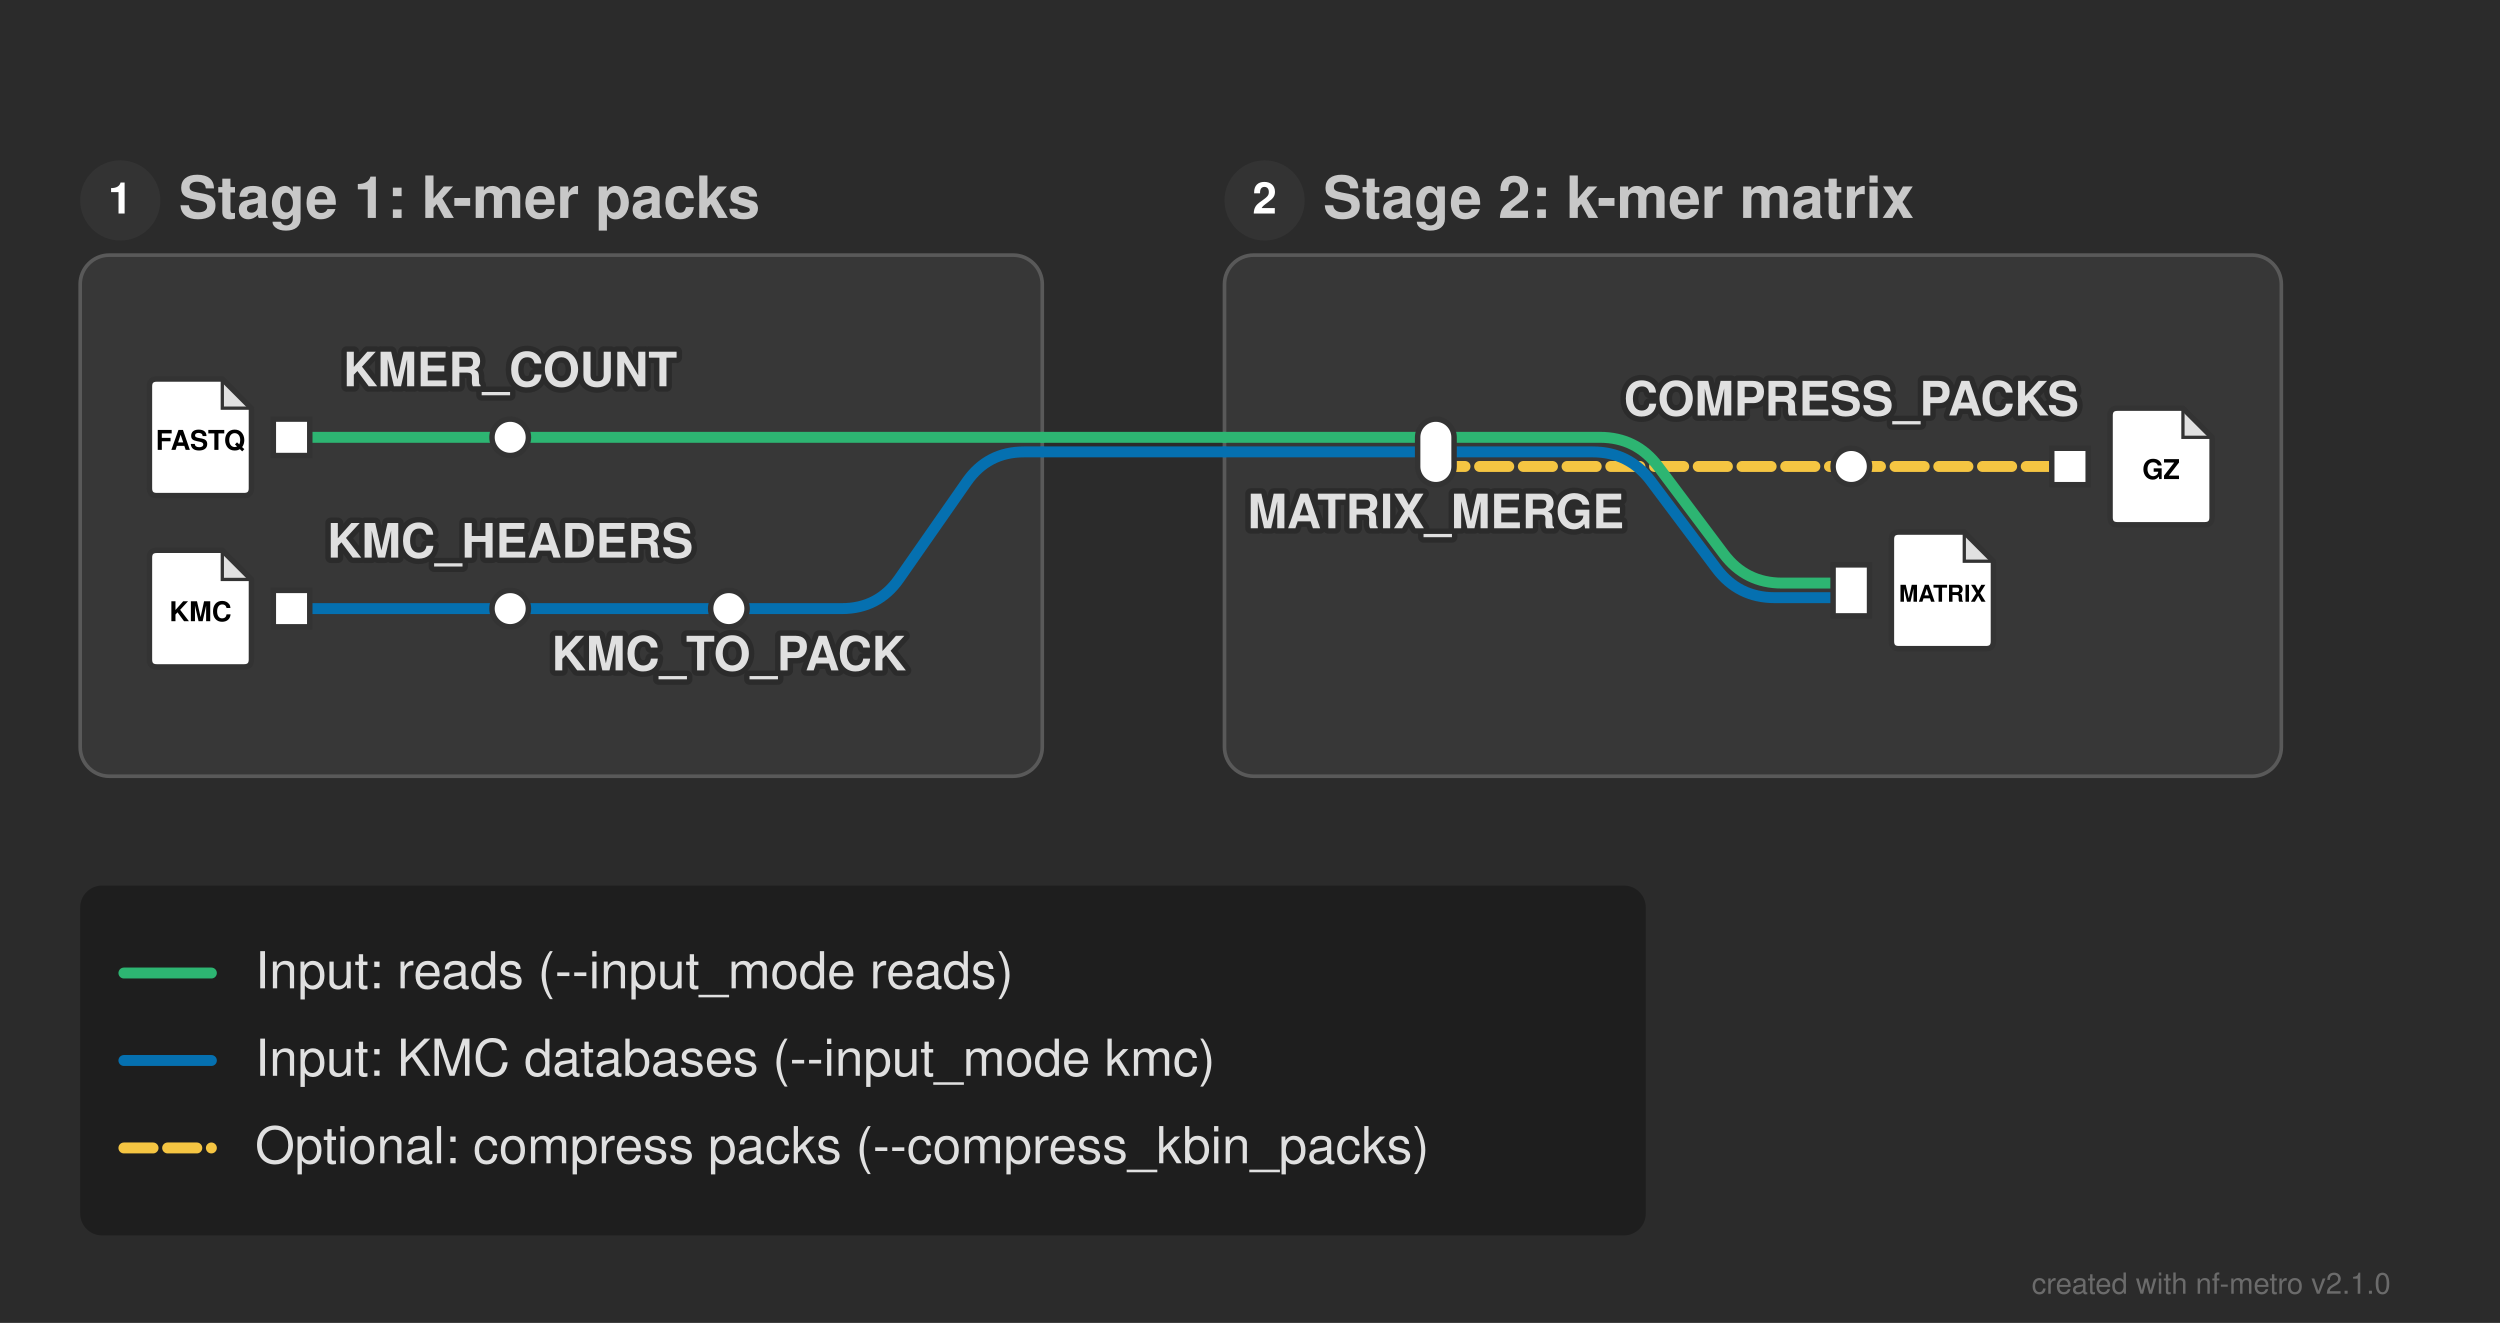
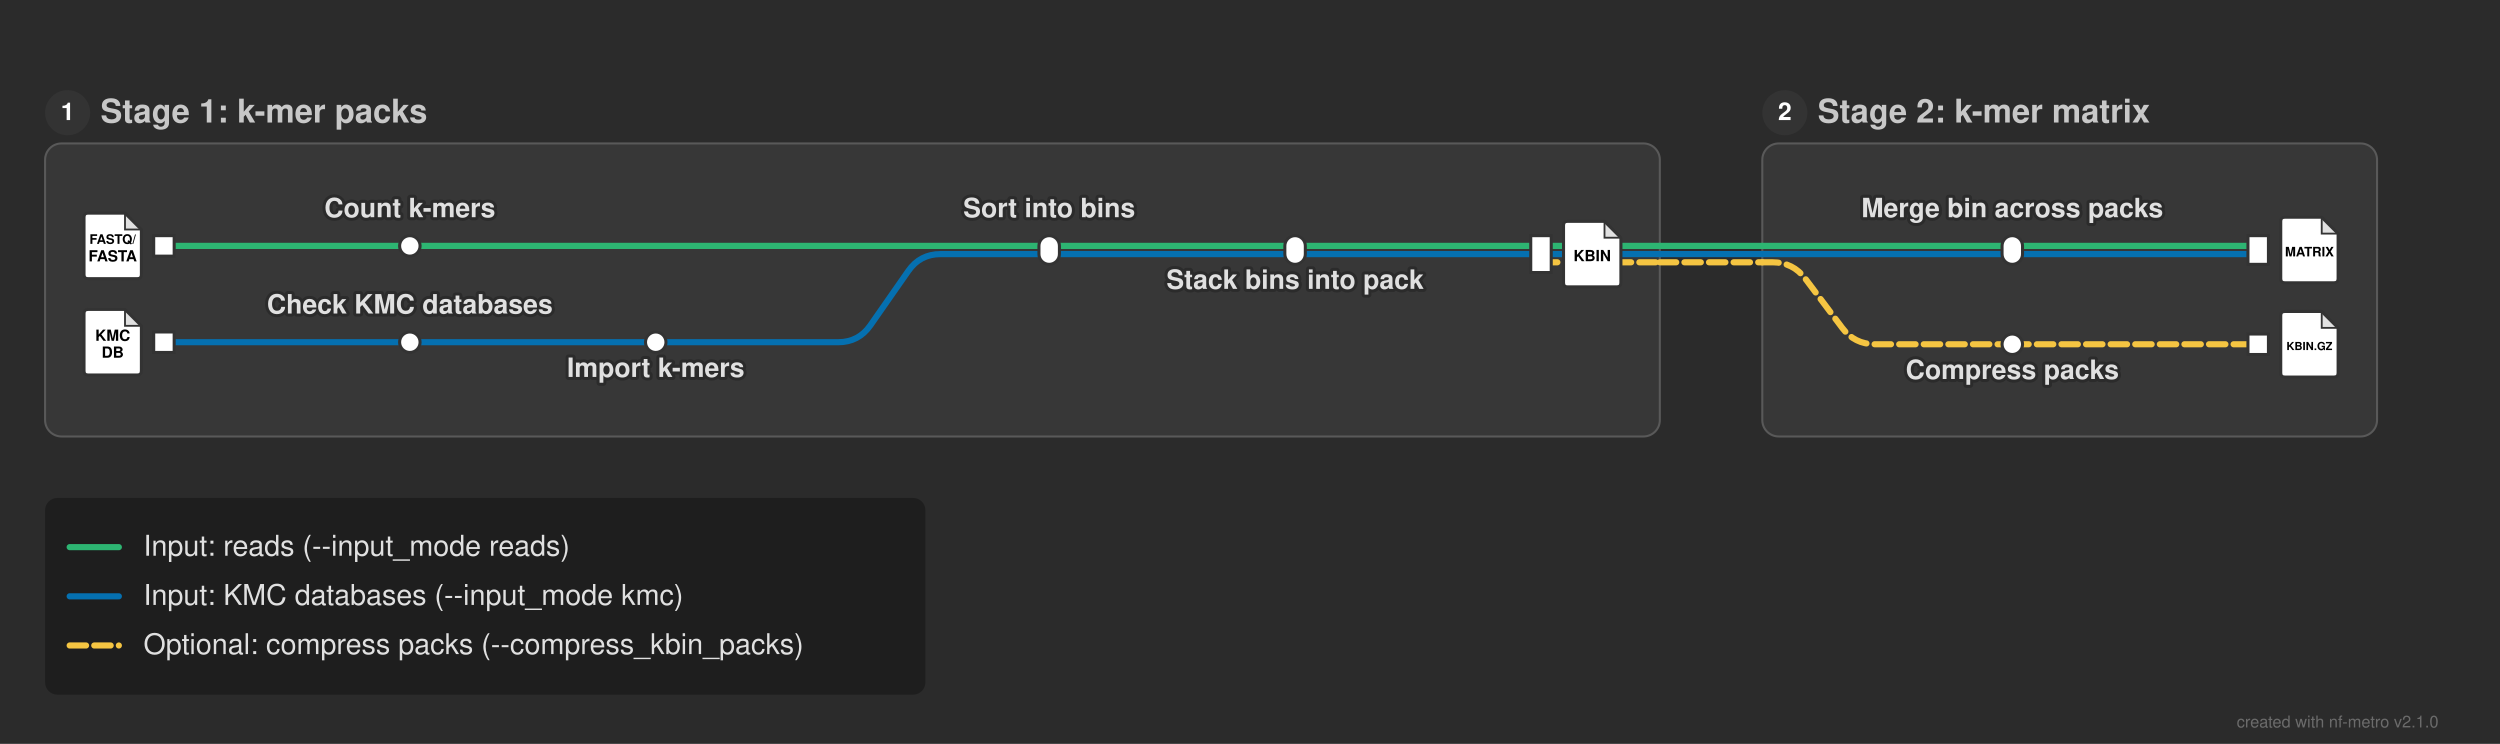
- <svg xmlns="http://www.w3.org/2000/svg" width="686" height="363" viewBox="0 0 686 363" style="color-scheme: dark">
+ <svg xmlns="http://www.w3.org/2000/svg" width="1220" height="363" viewBox="0 0 1220 363" style="color-scheme: dark">
  <defs>
</defs>
  <style>.nf-metro-bg { fill: var(--nfm-map-bg, light-dark(#f5f5f5, #2b2b2b)); }
.nf-metro-title { fill: var(--nfm-map-title-color, light-dark(#111111, #ffffff)); }
.nf-metro-station-label { fill: var(--nfm-map-label-color, light-dark(#333333, #e0e0e0)); }
.nf-metro-section-box { fill: var(--nfm-map-section-fill, light-dark(#ededed, #373737)); stroke: var(--nfm-map-section-stroke, light-dark(#e6e6e6, #595959)); }
.nf-metro-section-label { fill: var(--nfm-map-section-label-color, light-dark(#666666, #c8c8c8)); }
.nf-metro-group-label { fill: var(--nfm-map-section-label-color, light-dark(#666666, #c8c8c8)); }
.nf-metro-group-underline { stroke: var(--nfm-map-section-label-color, light-dark(#666666, #c8c8c8)); }
.nf-metro-legend-bg { fill: var(--nfm-map-legend-bg, light-dark(rgba(255, 255, 255, 0.8), rgba(0, 0, 0, 0.3))); }
.nf-metro-legend-text { fill: var(--nfm-map-legend-text-color, light-dark(#333333, #e0e0e0)); }
.nf-metro-marker-stroke { stroke: var(--nfm-map-marker-stroke, light-dark(#333333, #f0f0f0)); }
.nf-metro-label-halo { fill: var(--nfm-map-bg, light-dark(#f5f5f5, #2b2b2b)); stroke: var(--nfm-map-bg, light-dark(#f5f5f5, #2b2b2b)); }</style>
-   <rect x="0" y="0" width="686" height="363" fill="#2b2b2b" class="nf-metro-bg" />
-   <rect x="22.0" y="70.0" width="264.0" height="143.0" rx="8" ry="8" fill="#373737" stroke="#595959" stroke-width="1.0" class="nf-metro-section-box" data-section-id="stage1" data-section-lines="kmc,reads" />
+   <rect x="0" y="0" width="1220" height="363" fill="#2b2b2b" class="nf-metro-bg" />
+   <rect x="22.0" y="70.0" width="788.0" height="143.0" rx="8" ry="8" fill="#373737" stroke="#595959" stroke-width="1.0" class="nf-metro-section-box" data-section-id="stage1" data-section-lines="compress,kmc,reads" />
  <circle cx="33.0" cy="55.0" r="11" fill="#333333" class="nf-metro-section-num-circle" data-section-id="stage1" />
  <text x="33.0" y="55.0" font-size="12" fill="#ffffff" font-family="'Helvetica Neue', Helvetica, Arial, sans-serif" font-weight="bold" text-anchor="middle" dy="0.3em" data-section-id="stage1">1</text>
  <text x="49.0" y="55.0" font-size="16.0" fill="#c8c8c8" font-family="'Helvetica Neue', Helvetica, Arial, sans-serif" font-weight="bold" dy="0.3em" class="nf-metro-section-label" data-section-id="stage1">Stage 1: k-mer packs</text>
-   <rect x="336.0" y="70.0" width="290.0" height="143.0" rx="8" ry="8" fill="#373737" stroke="#595959" stroke-width="1.0" class="nf-metro-section-box" data-section-id="stage2" data-section-lines="compress,kmc,reads" />
-   <circle cx="347.0" cy="55.0" r="11" fill="#333333" class="nf-metro-section-num-circle" data-section-id="stage2" />
-   <text x="347.0" y="55.0" font-size="12" fill="#ffffff" font-family="'Helvetica Neue', Helvetica, Arial, sans-serif" font-weight="bold" text-anchor="middle" dy="0.3em" data-section-id="stage2">2</text>
-   <text x="363.0" y="55.0" font-size="16.0" fill="#c8c8c8" font-family="'Helvetica Neue', Helvetica, Arial, sans-serif" font-weight="bold" dy="0.3em" class="nf-metro-section-label" data-section-id="stage2">Stage 2: k-mer matrix</text>
-   <path d="M394.0,128.0 L508.0,128.0" stroke="#f5c542" stroke-width="3.0" stroke-linecap="round" class="metro-line-compress" data-line-id="compress" stroke-dasharray="8,4" />
-   <path d="M508.0,128.0 L568.0,128.0" stroke="#f5c542" stroke-width="3.0" stroke-linecap="round" class="metro-line-compress" data-line-id="compress" stroke-dasharray="8,4" />
-   <path d="M80.0,167.0 L140.0,167.0" stroke="#0570b0" stroke-width="3.0" stroke-linecap="round" class="metro-line-kmc" data-line-id="kmc" />
-   <path d="M140.0,167.0 L200.0,167.0" stroke="#0570b0" stroke-width="3.0" stroke-linecap="round" class="metro-line-kmc" data-line-id="kmc" />
-   <path d="M394.0,124.0 L437.0,124.0 Q447.0,124.0,453.0,132.0 L471.0,156.0 Q477.0,164.0,487.0,164.0 L508.0,164.0" stroke="#0570b0" stroke-width="3.0" fill="none" stroke-linecap="round" stroke-linejoin="round" class="metro-line-kmc" data-line-id="kmc" />
-   <path d="M200.0,167.0 L231.0,167.0 Q241.0,167.0,246.722,158.799 L265.278,132.201 Q271.0,124.0,281.0,124.0 L286.0,124.0" stroke="#0570b0" stroke-width="3.0" fill="none" stroke-linecap="round" stroke-linejoin="round" class="metro-line-kmc" data-line-id="kmc" />
-   <path d="M336.0,124.0 L394.0,124.0" stroke="#0570b0" stroke-width="3.0" stroke-linecap="round" class="metro-line-kmc" data-line-id="kmc" />
-   <path d="M286.0,124.0 L336.0,124.0" stroke="#0570b0" stroke-width="3.0" stroke-linecap="round" class="metro-line-kmc" data-line-id="kmc" />
-   <path d="M80.0,120.0 L140.0,120.0" stroke="#2db572" stroke-width="3.0" stroke-linecap="round" class="metro-line-reads" data-line-id="reads" />
-   <path d="M394.0,120.0 L439.0,120.0 Q449.0,120.0,455.0,128.0 L473.0,152.0 Q479.0,160.0,489.0,160.0 L508.0,160.0" stroke="#2db572" stroke-width="3.0" fill="none" stroke-linecap="round" stroke-linejoin="round" class="metro-line-reads" data-line-id="reads" />
-   <path d="M140.0,120.0 L286.0,120.0" stroke="#2db572" stroke-width="3.0" stroke-linecap="round" class="metro-line-reads" data-line-id="reads" />
-   <path d="M336.0,120.0 L394.0,120.0" stroke="#2db572" stroke-width="3.0" stroke-linecap="round" class="metro-line-reads" data-line-id="reads" />
-   <path d="M286.0,120.0 L336.0,120.0" stroke="#2db572" stroke-width="3.0" stroke-linecap="round" class="metro-line-reads" data-line-id="reads" />
-   <g class="nf-metro-station-group" data-node-id="fastq_in" data-node-cx="80.0" data-node-cy="120.0" data-node-r="5.0" data-node-groups="reads" data-node-region="stage1" data-node-w="10.0" data-node-h="10.0" data-node-rx="5.0">
-     <rect x="75.0" y="115.0" width="10.0" height="10.0" fill="#ffffff" stroke="#333333" stroke-width="1.5" class="nf-metro-station" data-station-id="fastq_in" data-station-lines="reads" data-station-label="fastq_in" data-section-id="stage1" data-section-name="Stage 1: k-mer packs" />
-     <g data-station-id="fastq_in">
+   <rect x="860.0" y="70.0" width="300.0" height="143.0" rx="8" ry="8" fill="#373737" stroke="#595959" stroke-width="1.0" class="nf-metro-section-box" data-section-id="stage2" data-section-lines="compress,kmc,reads" />
+   <circle cx="871.0" cy="55.0" r="11" fill="#333333" class="nf-metro-section-num-circle" data-section-id="stage2" />
+   <text x="871.0" y="55.0" font-size="12" fill="#ffffff" font-family="'Helvetica Neue', Helvetica, Arial, sans-serif" font-weight="bold" text-anchor="middle" dy="0.3em" data-section-id="stage2">2</text>
+   <text x="887.0" y="55.0" font-size="16.0" fill="#c8c8c8" font-family="'Helvetica Neue', Helvetica, Arial, sans-serif" font-weight="bold" dy="0.3em" class="nf-metro-section-label" data-section-id="stage2">Stage 2: k-mer matrix</text>
+   <path d="M982.0,168.0 L1102.0,168.0" stroke="#f5c542" stroke-width="3.0" stroke-linecap="round" class="metro-line-compress" data-line-id="compress" stroke-dasharray="8,4" />
+   <path d="M752.0,128.0 L810.0,128.0" stroke="#f5c542" stroke-width="3.0" stroke-linecap="round" class="metro-line-compress" data-line-id="compress" stroke-dasharray="8,4" />
+   <path d="M860.0,128.0 L865.0,128.0 Q875.0,128.0,881.0,136.0 L899.0,160.0 Q905.0,168.0,915.0,168.0 L982.0,168.0" stroke="#f5c542" stroke-width="3.0" fill="none" stroke-linecap="round" stroke-linejoin="round" class="metro-line-compress" data-line-id="compress" stroke-dasharray="8,4" />
+   <path d="M810.0,128.0 L860.0,128.0" stroke="#f5c542" stroke-width="3.0" stroke-linecap="round" class="metro-line-compress" data-line-id="compress" stroke-dasharray="8,4" />
+   <path d="M80.0,167.0 L200.0,167.0" stroke="#0570b0" stroke-width="3.0" stroke-linecap="round" class="metro-line-kmc" data-line-id="kmc" />
+   <path d="M200.0,167.0 L320.0,167.0" stroke="#0570b0" stroke-width="3.0" stroke-linecap="round" class="metro-line-kmc" data-line-id="kmc" />
+   <path d="M320.0,167.0 L409.0,167.0 Q419.0,167.0,424.722,158.799 L443.278,132.201 Q449.0,124.0,459.0,124.0 L512.0,124.0" stroke="#0570b0" stroke-width="3.0" fill="none" stroke-linecap="round" stroke-linejoin="round" class="metro-line-kmc" data-line-id="kmc" />
+   <path d="M512.0,124.0 L632.0,124.0" stroke="#0570b0" stroke-width="3.0" stroke-linecap="round" class="metro-line-kmc" data-line-id="kmc" />
+   <path d="M632.0,124.0 L752.0,124.0" stroke="#0570b0" stroke-width="3.0" stroke-linecap="round" class="metro-line-kmc" data-line-id="kmc" />
+   <path d="M982.0,124.0 L1102.0,124.0" stroke="#0570b0" stroke-width="3.0" stroke-linecap="round" class="metro-line-kmc" data-line-id="kmc" />
+   <path d="M752.0,124.0 L810.0,124.0" stroke="#0570b0" stroke-width="3.0" stroke-linecap="round" class="metro-line-kmc" data-line-id="kmc" />
+   <path d="M860.0,124.0 L982.0,124.0" stroke="#0570b0" stroke-width="3.0" stroke-linecap="round" class="metro-line-kmc" data-line-id="kmc" />
+   <path d="M810.0,124.0 L860.0,124.0" stroke="#0570b0" stroke-width="3.0" stroke-linecap="round" class="metro-line-kmc" data-line-id="kmc" />
+   <path d="M80.0,120.0 L200.0,120.0" stroke="#2db572" stroke-width="3.0" stroke-linecap="round" class="metro-line-reads" data-line-id="reads" />
+   <path d="M200.0,120.0 L512.0,120.0" stroke="#2db572" stroke-width="3.0" stroke-linecap="round" class="metro-line-reads" data-line-id="reads" />
+   <path d="M512.0,120.0 L632.0,120.0" stroke="#2db572" stroke-width="3.0" stroke-linecap="round" class="metro-line-reads" data-line-id="reads" />
+   <path d="M632.0,120.0 L752.0,120.0" stroke="#2db572" stroke-width="3.0" stroke-linecap="round" class="metro-line-reads" data-line-id="reads" />
+   <path d="M982.0,120.0 L1102.0,120.0" stroke="#2db572" stroke-width="3.0" stroke-linecap="round" class="metro-line-reads" data-line-id="reads" />
+   <path d="M752.0,120.0 L810.0,120.0" stroke="#2db572" stroke-width="3.0" stroke-linecap="round" class="metro-line-reads" data-line-id="reads" />
+   <path d="M860.0,120.0 L982.0,120.0" stroke="#2db572" stroke-width="3.0" stroke-linecap="round" class="metro-line-reads" data-line-id="reads" />
+   <path d="M810.0,120.0 L860.0,120.0" stroke="#2db572" stroke-width="3.0" stroke-linecap="round" class="metro-line-reads" data-line-id="reads" />
+   <g class="nf-metro-station-group" data-node-id="reads_in" data-node-cx="80.0" data-node-cy="120.0" data-node-r="5.0" data-node-groups="reads" data-node-region="stage1" data-node-w="10.0" data-node-h="10.0" data-node-rx="5.0">
+     <rect x="75.0" y="115.0" width="10.0" height="10.0" fill="#ffffff" stroke="#333333" stroke-width="1.5" class="nf-metro-station" data-station-id="reads_in" data-station-lines="reads" data-station-label="reads_in" data-section-id="stage1" data-section-name="Stage 1: k-mer packs" />
+     <g data-station-id="reads_in">
      <path d="M43.0,104.0 L61.0,104.0 L69.0,112.0 L69.0,134.0 Q69.0,136.0,67.0,136.0 L43.0,136.0 Q41.0,136.0,41.0,134.0 L41.0,106.0 Q41.0,104.0,43.0,104.0 Z" fill="#ffffff" stroke="#333333" stroke-width="1.5" stroke-linejoin="round" />
      <path d="M61.0,104.0 L61.0,112.0 L69.0,112.0 Z" fill="#333333" opacity="0.15" stroke="none" />
      <path d="M61.0,104.0 L61.0,112.0 L69.0,112.0" fill="none" stroke="#333333" stroke-width="0.9" />
-       <text x="55.0" y="121.2" font-size="7.5" fill="#000000" font-family="'Helvetica Neue', Helvetica, Arial, sans-serif" font-weight="bold" text-anchor="middle" dy="0.3em">FASTQ</text>
+       <text x="55.0" y="117.075" font-size="6.389" fill="#000000" font-family="'Helvetica Neue', Helvetica, Arial, sans-serif" font-weight="bold" text-anchor="middle" dy="0.3em">FASTQ/</text>
+       <text x="55.0" y="125.325" font-size="7.5" fill="#000000" font-family="'Helvetica Neue', Helvetica, Arial, sans-serif" font-weight="bold" text-anchor="middle" dy="0.3em">FASTA</text>
    </g>
  </g>
  <g class="nf-metro-station-group" data-node-id="kmc_in" data-node-cx="80.0" data-node-cy="167.0" data-node-r="5.0" data-node-groups="kmc" data-node-region="stage1" data-node-w="10.0" data-node-h="10.0" data-node-rx="5.0">
    <rect x="75.0" y="162.0" width="10.0" height="10.0" fill="#ffffff" stroke="#333333" stroke-width="1.5" class="nf-metro-station" data-station-id="kmc_in" data-station-lines="kmc" data-station-label="kmc_in" data-section-id="stage1" data-section-name="Stage 1: k-mer packs" />
    <g data-station-id="kmc_in">
      <path d="M43.0,151.0 L61.0,151.0 L69.0,159.0 L69.0,181.0 Q69.0,183.0,67.0,183.0 L43.0,183.0 Q41.0,183.0,41.0,181.0 L41.0,153.0 Q41.0,151.0,43.0,151.0 Z" fill="#ffffff" stroke="#333333" stroke-width="1.5" stroke-linejoin="round" />
      <path d="M61.0,151.0 L61.0,159.0 L69.0,159.0 Z" fill="#333333" opacity="0.15" stroke="none" />
      <path d="M61.0,151.0 L61.0,159.0 L69.0,159.0" fill="none" stroke="#333333" stroke-width="0.9" />
-       <text x="55.0" y="168.2" font-size="7.5" fill="#000000" font-family="'Helvetica Neue', Helvetica, Arial, sans-serif" font-weight="bold" text-anchor="middle" dy="0.3em">KMC</text>
+       <text x="55.0" y="164.075" font-size="7.5" fill="#000000" font-family="'Helvetica Neue', Helvetica, Arial, sans-serif" font-weight="bold" text-anchor="middle" dy="0.3em">KMC</text>
+       <text x="55.0" y="172.325" font-size="7.5" fill="#000000" font-family="'Helvetica Neue', Helvetica, Arial, sans-serif" font-weight="bold" text-anchor="middle" dy="0.3em">DB</text>
    </g>
  </g>
-   <g class="nf-metro-station-group" data-node-id="kmer_count" data-node-cx="140.0" data-node-cy="120.0" data-node-r="5.0" data-node-groups="reads" data-node-region="stage1" data-node-w="10.0" data-node-h="10.0" data-node-rx="5.0">
-     <rect x="135.0" y="115.0" width="10.0" height="10.0" rx="5.0" ry="5.0" fill="#ffffff" stroke="#333333" stroke-width="1.5" class="nf-metro-station" data-station-id="kmer_count" data-station-lines="reads" data-station-label="KMER_COUNT" data-section-id="stage1" data-section-name="Stage 1: k-mer packs" />
+   <g class="nf-metro-station-group" data-node-id="kmer_count" data-node-cx="200.0" data-node-cy="120.0" data-node-r="5.0" data-node-groups="reads" data-node-region="stage1" data-node-w="10.0" data-node-h="10.0" data-node-rx="5.0">
+     <rect x="195.0" y="115.0" width="10.0" height="10.0" rx="5.0" ry="5.0" fill="#ffffff" stroke="#333333" stroke-width="1.5" class="nf-metro-station" data-station-id="kmer_count" data-station-lines="reads" data-station-label="Count k-mers" data-section-id="stage1" data-section-name="Stage 1: k-mer packs" />
  </g>
-   <g class="nf-metro-station-group" data-node-id="kmc_headers" data-node-cx="140.0" data-node-cy="167.0" data-node-r="5.0" data-node-groups="kmc" data-node-region="stage1" data-node-w="10.0" data-node-h="10.0" data-node-rx="5.0">
-     <rect x="135.0" y="162.0" width="10.0" height="10.0" rx="5.0" ry="5.0" fill="#ffffff" stroke="#333333" stroke-width="1.5" class="nf-metro-station" data-station-id="kmc_headers" data-station-lines="kmc" data-station-label="KMC_HEADERS" data-section-id="stage1" data-section-name="Stage 1: k-mer packs" />
+   <g class="nf-metro-station-group" data-node-id="kmc_headers" data-node-cx="200.0" data-node-cy="167.0" data-node-r="5.0" data-node-groups="kmc" data-node-region="stage1" data-node-w="10.0" data-node-h="10.0" data-node-rx="5.0">
+     <rect x="195.0" y="162.0" width="10.0" height="10.0" rx="5.0" ry="5.0" fill="#ffffff" stroke="#333333" stroke-width="1.5" class="nf-metro-station" data-station-id="kmc_headers" data-station-lines="kmc" data-station-label="Check KMC databases" data-section-id="stage1" data-section-name="Stage 1: k-mer packs" />
  </g>
-   <g class="nf-metro-station-group" data-node-id="kmc_to_pack" data-node-cx="200.0" data-node-cy="167.0" data-node-r="5.0" data-node-groups="kmc" data-node-region="stage1" data-node-w="10.0" data-node-h="10.0" data-node-rx="5.0">
-     <rect x="195.0" y="162.0" width="10.0" height="10.0" rx="5.0" ry="5.0" fill="#ffffff" stroke="#333333" stroke-width="1.5" class="nf-metro-station" data-station-id="kmc_to_pack" data-station-lines="kmc" data-station-label="KMC_TO_PACK" data-section-id="stage1" data-section-name="Stage 1: k-mer packs" />
+   <g class="nf-metro-station-group" data-node-id="kmc_to_pack" data-node-cx="320.0" data-node-cy="167.0" data-node-r="5.0" data-node-groups="kmc" data-node-region="stage1" data-node-w="10.0" data-node-h="10.0" data-node-rx="5.0">
+     <rect x="315.0" y="162.0" width="10.0" height="10.0" rx="5.0" ry="5.0" fill="#ffffff" stroke="#333333" stroke-width="1.5" class="nf-metro-station" data-station-id="kmc_to_pack" data-station-lines="kmc" data-station-label="Import k-mers" data-section-id="stage1" data-section-name="Stage 1: k-mer packs" />
  </g>
-   <g class="nf-metro-station-group" data-node-id="matrix_merge" data-node-cx="394.0" data-node-cy="124.0" data-node-r="5.0" data-node-groups="compress,kmc,reads" data-node-region="stage2" data-node-w="10.0" data-node-h="18.0" data-node-rx="5.0">
-     <rect x="389.0" y="115.0" width="10.0" height="18.0" rx="5.0" ry="5.0" fill="#ffffff" stroke="#333333" stroke-width="1.5" class="nf-metro-station" data-station-id="matrix_merge" data-station-lines="compress,kmc,reads" data-station-label="MATRIX_MERGE" data-section-id="stage2" data-section-name="Stage 2: k-mer matrix" />
+   <g class="nf-metro-station-group" data-node-id="sort_bins" data-node-cx="512.0" data-node-cy="122.0" data-node-r="5.0" data-node-groups="kmc,reads" data-node-region="stage1" data-node-w="10.0" data-node-h="14.0" data-node-rx="5.0">
+     <rect x="507.0" y="115.0" width="10.0" height="14.0" rx="5.0" ry="5.0" fill="#ffffff" stroke="#333333" stroke-width="1.5" class="nf-metro-station" data-station-id="sort_bins" data-station-lines="kmc,reads" data-station-label="Sort into bins" data-section-id="stage1" data-section-name="Stage 1: k-mer packs" />
  </g>
-   <g class="nf-metro-station-group" data-node-id="matrix_out" data-node-cx="508.0" data-node-cy="162.0" data-node-r="5.0" data-node-groups="kmc,reads" data-node-region="stage2" data-node-w="10.0" data-node-h="14.0" data-node-rx="5.0">
-     <rect x="503.0" y="155.0" width="10.0" height="14.0" fill="#ffffff" stroke="#333333" stroke-width="1.5" class="nf-metro-station" data-station-id="matrix_out" data-station-lines="kmc,reads" data-station-label="matrix_out" data-section-id="stage2" data-section-name="Stage 2: k-mer matrix" />
-     <g data-station-id="matrix_out">
-       <path d="M521.0,146.0 L539.0,146.0 L547.0,154.0 L547.0,176.0 Q547.0,178.0,545.0,178.0 L521.0,178.0 Q519.0,178.0,519.0,176.0 L519.0,148.0 Q519.0,146.0,521.0,146.0 Z" fill="#ffffff" stroke="#333333" stroke-width="1.5" stroke-linejoin="round" />
-       <path d="M539.0,146.0 L539.0,154.0 L547.0,154.0 Z" fill="#333333" opacity="0.15" stroke="none" />
-       <path d="M539.0,146.0 L539.0,154.0 L547.0,154.0" fill="none" stroke="#333333" stroke-width="0.9" />
-       <text x="533.0" y="163.2" font-size="6.389" fill="#000000" font-family="'Helvetica Neue', Helvetica, Arial, sans-serif" font-weight="bold" text-anchor="middle" dy="0.3em">MATRIX</text>
+   <g class="nf-metro-station-group" data-node-id="stack_pack" data-node-cx="632.0" data-node-cy="122.0" data-node-r="5.0" data-node-groups="kmc,reads" data-node-region="stage1" data-node-w="10.0" data-node-h="14.0" data-node-rx="5.0">
+     <rect x="627.0" y="115.0" width="10.0" height="14.0" rx="5.0" ry="5.0" fill="#ffffff" stroke="#333333" stroke-width="1.5" class="nf-metro-station" data-station-id="stack_pack" data-station-lines="kmc,reads" data-station-label="Stack bins into pack" data-section-id="stage1" data-section-name="Stage 1: k-mer packs" />
+   </g>
+   <g class="nf-metro-station-group" data-node-id="pack_file" data-node-cx="752.0" data-node-cy="124.0" data-node-r="5.0" data-node-groups="compress,kmc,reads" data-node-region="stage1" data-node-w="10.0" data-node-h="18.0" data-node-rx="5.0">
+     <rect x="747.0" y="115.0" width="10.0" height="18.0" fill="#ffffff" stroke="#333333" stroke-width="1.5" class="nf-metro-station" data-station-id="pack_file" data-station-lines="compress,kmc,reads" data-station-label="pack_file" data-section-id="stage1" data-section-name="Stage 1: k-mer packs" />
+     <g data-station-id="pack_file">
+       <path d="M765.0,108.0 L783.0,108.0 L791.0,116.0 L791.0,138.0 Q791.0,140.0,789.0,140.0 L765.0,140.0 Q763.0,140.0,763.0,138.0 L763.0,110.0 Q763.0,108.0,765.0,108.0 Z" fill="#ffffff" stroke="#333333" stroke-width="1.5" stroke-linejoin="round" />
+       <path d="M783.0,108.0 L783.0,116.0 L791.0,116.0 Z" fill="#333333" opacity="0.15" stroke="none" />
+       <path d="M783.0,108.0 L783.0,116.0 L791.0,116.0" fill="none" stroke="#333333" stroke-width="0.9" />
+       <text x="777.0" y="125.2" font-size="7.5" fill="#000000" font-family="'Helvetica Neue', Helvetica, Arial, sans-serif" font-weight="bold" text-anchor="middle" dy="0.3em">KBIN</text>
    </g>
  </g>
-   <g class="nf-metro-station-group" data-node-id="compress_packs" data-node-cx="508.0" data-node-cy="128.0" data-node-r="5.0" data-node-groups="compress" data-node-region="stage2" data-node-w="10.0" data-node-h="10.0" data-node-rx="5.0">
-     <rect x="503.0" y="123.0" width="10.0" height="10.0" rx="5.0" ry="5.0" fill="#ffffff" stroke="#333333" stroke-width="1.5" class="nf-metro-station" data-station-id="compress_packs" data-station-lines="compress" data-station-label="COMPRESS_PACKS" data-section-id="stage2" data-section-name="Stage 2: k-mer matrix" />
+   <g class="nf-metro-station-group" data-node-id="matrix_merge" data-node-cx="982.0" data-node-cy="122.0" data-node-r="5.0" data-node-groups="kmc,reads" data-node-region="stage2" data-node-w="10.0" data-node-h="14.0" data-node-rx="5.0">
+     <rect x="977.0" y="115.0" width="10.0" height="14.0" rx="5.0" ry="5.0" fill="#ffffff" stroke="#333333" stroke-width="1.5" class="nf-metro-station" data-station-id="matrix_merge" data-station-lines="kmc,reads" data-station-label="Merge bin across packs" data-section-id="stage2" data-section-name="Stage 2: k-mer matrix" />
  </g>
-   <g class="nf-metro-station-group" data-node-id="packs_gz" data-node-cx="568.0" data-node-cy="128.0" data-node-r="5.0" data-node-groups="compress" data-node-region="stage2" data-node-w="10.0" data-node-h="10.0" data-node-rx="5.0">
-     <rect x="563.0" y="123.0" width="10.0" height="10.0" fill="#ffffff" stroke="#333333" stroke-width="1.5" class="nf-metro-station" data-station-id="packs_gz" data-station-lines="compress" data-station-label="packs_gz" data-section-id="stage2" data-section-name="Stage 2: k-mer matrix" />
-     <g data-station-id="packs_gz">
-       <path d="M581.0,112.0 L599.0,112.0 L607.0,120.0 L607.0,142.0 Q607.0,144.0,605.0,144.0 L581.0,144.0 Q579.0,144.0,579.0,142.0 L579.0,114.0 Q579.0,112.0,581.0,112.0 Z" fill="#ffffff" stroke="#333333" stroke-width="1.5" stroke-linejoin="round" />
-       <path d="M599.0,112.0 L599.0,120.0 L607.0,120.0 Z" fill="#333333" opacity="0.15" stroke="none" />
-       <path d="M599.0,112.0 L599.0,120.0 L607.0,120.0" fill="none" stroke="#333333" stroke-width="0.9" />
-       <text x="593.0" y="129.2" font-size="7.5" fill="#000000" font-family="'Helvetica Neue', Helvetica, Arial, sans-serif" font-weight="bold" text-anchor="middle" dy="0.3em">GZ</text>
+   <g class="nf-metro-station-group" data-node-id="matrix_out" data-node-cx="1102.0" data-node-cy="122.0" data-node-r="5.0" data-node-groups="kmc,reads" data-node-region="stage2" data-node-w="10.0" data-node-h="14.0" data-node-rx="5.0">
+     <rect x="1097.0" y="115.0" width="10.0" height="14.0" fill="#ffffff" stroke="#333333" stroke-width="1.5" class="nf-metro-station" data-station-id="matrix_out" data-station-lines="kmc,reads" data-station-label="matrix_out" data-section-id="stage2" data-section-name="Stage 2: k-mer matrix" />
+     <g data-station-id="matrix_out">
+       <path d="M1115.0,106.0 L1133.0,106.0 L1141.0,114.0 L1141.0,136.0 Q1141.0,138.0,1139.0,138.0 L1115.0,138.0 Q1113.0,138.0,1113.0,136.0 L1113.0,108.0 Q1113.0,106.0,1115.0,106.0 Z" fill="#ffffff" stroke="#333333" stroke-width="1.5" stroke-linejoin="round" />
+       <path d="M1133.0,106.0 L1133.0,114.0 L1141.0,114.0 Z" fill="#333333" opacity="0.15" stroke="none" />
+       <path d="M1133.0,106.0 L1133.0,114.0 L1141.0,114.0" fill="none" stroke="#333333" stroke-width="0.9" />
+       <text x="1127.0" y="123.2" font-size="6.389" fill="#000000" font-family="'Helvetica Neue', Helvetica, Arial, sans-serif" font-weight="bold" text-anchor="middle" dy="0.3em">MATRIX</text>
    </g>
  </g>
-   <text x="394.0" y="139.0" font-size="13.0" fill="#2b2b2b" stroke="#2b2b2b" stroke-width="3.0" stroke-linejoin="round" font-family="'Helvetica Neue', Helvetica, Arial, sans-serif" font-weight="bold" aria-hidden="true" class="nf-metro-label-halo" text-anchor="middle" dominant-baseline="hanging">MATRIX_MERGE</text>
-   <text x="394.0" y="139.0" font-size="13.0" fill="#e0e0e0" font-family="'Helvetica Neue', Helvetica, Arial, sans-serif" font-weight="bold" text-anchor="middle" dominant-baseline="hanging" data-station-id="matrix_merge" class="nf-metro-station-label">MATRIX_MERGE</text>
-   <text x="140.0" y="106.0" font-size="13.0" fill="#2b2b2b" stroke="#2b2b2b" stroke-width="3.0" stroke-linejoin="round" font-family="'Helvetica Neue', Helvetica, Arial, sans-serif" font-weight="bold" aria-hidden="true" class="nf-metro-label-halo" text-anchor="middle" dominant-baseline="auto">KMER_COUNT</text>
-   <text x="140.0" y="106.0" font-size="13.0" fill="#e0e0e0" font-family="'Helvetica Neue', Helvetica, Arial, sans-serif" font-weight="bold" text-anchor="middle" dominant-baseline="auto" data-station-id="kmer_count" class="nf-metro-station-label">KMER_COUNT</text>
-   <text x="140.0" y="153.0" font-size="13.0" fill="#2b2b2b" stroke="#2b2b2b" stroke-width="3.0" stroke-linejoin="round" font-family="'Helvetica Neue', Helvetica, Arial, sans-serif" font-weight="bold" aria-hidden="true" class="nf-metro-label-halo" text-anchor="middle" dominant-baseline="auto">KMC_HEADERS</text>
-   <text x="140.0" y="153.0" font-size="13.0" fill="#e0e0e0" font-family="'Helvetica Neue', Helvetica, Arial, sans-serif" font-weight="bold" text-anchor="middle" dominant-baseline="auto" data-station-id="kmc_headers" class="nf-metro-station-label">KMC_HEADERS</text>
-   <text x="508.0" y="114.0" font-size="13.0" fill="#2b2b2b" stroke="#2b2b2b" stroke-width="3.0" stroke-linejoin="round" font-family="'Helvetica Neue', Helvetica, Arial, sans-serif" font-weight="bold" aria-hidden="true" class="nf-metro-label-halo" text-anchor="middle" dominant-baseline="auto">COMPRESS_PACKS</text>
-   <text x="508.0" y="114.0" font-size="13.0" fill="#e0e0e0" font-family="'Helvetica Neue', Helvetica, Arial, sans-serif" font-weight="bold" text-anchor="middle" dominant-baseline="auto" data-station-id="compress_packs" class="nf-metro-station-label">COMPRESS_PACKS</text>
-   <text x="200.0" y="178.0" font-size="13.0" fill="#2b2b2b" stroke="#2b2b2b" stroke-width="3.0" stroke-linejoin="round" font-family="'Helvetica Neue', Helvetica, Arial, sans-serif" font-weight="bold" aria-hidden="true" class="nf-metro-label-halo" text-anchor="middle" dominant-baseline="hanging">KMC_TO_PACK</text>
-   <text x="200.0" y="178.0" font-size="13.0" fill="#e0e0e0" font-family="'Helvetica Neue', Helvetica, Arial, sans-serif" font-weight="bold" text-anchor="middle" dominant-baseline="hanging" data-station-id="kmc_to_pack" class="nf-metro-station-label">KMC_TO_PACK</text>
+   <g class="nf-metro-station-group" data-node-id="compress_packs" data-node-cx="982.0" data-node-cy="168.0" data-node-r="5.0" data-node-groups="compress" data-node-region="stage2" data-node-w="10.0" data-node-h="10.0" data-node-rx="5.0">
+     <rect x="977.0" y="163.0" width="10.0" height="10.0" rx="5.0" ry="5.0" fill="#ffffff" stroke="#333333" stroke-width="1.5" class="nf-metro-station" data-station-id="compress_packs" data-station-lines="compress" data-station-label="Compress packs" data-section-id="stage2" data-section-name="Stage 2: k-mer matrix" />
+   </g>
+   <g class="nf-metro-station-group" data-node-id="packs_gz" data-node-cx="1102.0" data-node-cy="168.0" data-node-r="5.0" data-node-groups="compress" data-node-region="stage2" data-node-w="10.0" data-node-h="10.0" data-node-rx="5.0">
+     <rect x="1097.0" y="163.0" width="10.0" height="10.0" fill="#ffffff" stroke="#333333" stroke-width="1.5" class="nf-metro-station" data-station-id="packs_gz" data-station-lines="compress" data-station-label="packs_gz" data-section-id="stage2" data-section-name="Stage 2: k-mer matrix" />
+     <g data-station-id="packs_gz">
+       <path d="M1115.0,152.0 L1133.0,152.0 L1141.0,160.0 L1141.0,182.0 Q1141.0,184.0,1139.0,184.0 L1115.0,184.0 Q1113.0,184.0,1113.0,182.0 L1113.0,154.0 Q1113.0,152.0,1115.0,152.0 Z" fill="#ffffff" stroke="#333333" stroke-width="1.5" stroke-linejoin="round" />
+       <path d="M1133.0,152.0 L1133.0,160.0 L1141.0,160.0 Z" fill="#333333" opacity="0.15" stroke="none" />
+       <path d="M1133.0,152.0 L1133.0,160.0 L1141.0,160.0" fill="none" stroke="#333333" stroke-width="0.9" />
+       <text x="1127.0" y="169.2" font-size="5.476" fill="#000000" font-family="'Helvetica Neue', Helvetica, Arial, sans-serif" font-weight="bold" text-anchor="middle" dy="0.3em">KBIN.GZ</text>
+     </g>
+   </g>
+   <text x="982.0" y="106.0" font-size="13.0" fill="#2b2b2b" stroke="#2b2b2b" stroke-width="3.0" stroke-linejoin="round" font-family="'Helvetica Neue', Helvetica, Arial, sans-serif" font-weight="bold" aria-hidden="true" class="nf-metro-label-halo" text-anchor="middle" dominant-baseline="auto">Merge bin across packs</text>
+   <text x="982.0" y="106.0" font-size="13.0" fill="#e0e0e0" font-family="'Helvetica Neue', Helvetica, Arial, sans-serif" font-weight="bold" text-anchor="middle" dominant-baseline="auto" data-station-id="matrix_merge" class="nf-metro-station-label">Merge bin across packs</text>
+   <text x="982.0" y="179.0" font-size="13.0" fill="#2b2b2b" stroke="#2b2b2b" stroke-width="3.0" stroke-linejoin="round" font-family="'Helvetica Neue', Helvetica, Arial, sans-serif" font-weight="bold" aria-hidden="true" class="nf-metro-label-halo" text-anchor="middle" dominant-baseline="hanging">Compress packs</text>
+   <text x="982.0" y="179.0" font-size="13.0" fill="#e0e0e0" font-family="'Helvetica Neue', Helvetica, Arial, sans-serif" font-weight="bold" text-anchor="middle" dominant-baseline="hanging" data-station-id="compress_packs" class="nf-metro-station-label">Compress packs</text>
+   <text x="200.0" y="106.0" font-size="13.0" fill="#2b2b2b" stroke="#2b2b2b" stroke-width="3.0" stroke-linejoin="round" font-family="'Helvetica Neue', Helvetica, Arial, sans-serif" font-weight="bold" aria-hidden="true" class="nf-metro-label-halo" text-anchor="middle" dominant-baseline="auto">Count k-mers</text>
+   <text x="200.0" y="106.0" font-size="13.0" fill="#e0e0e0" font-family="'Helvetica Neue', Helvetica, Arial, sans-serif" font-weight="bold" text-anchor="middle" dominant-baseline="auto" data-station-id="kmer_count" class="nf-metro-station-label">Count k-mers</text>
+   <text x="200.0" y="153.0" font-size="13.0" fill="#2b2b2b" stroke="#2b2b2b" stroke-width="3.0" stroke-linejoin="round" font-family="'Helvetica Neue', Helvetica, Arial, sans-serif" font-weight="bold" aria-hidden="true" class="nf-metro-label-halo" text-anchor="middle" dominant-baseline="auto">Check KMC databases</text>
+   <text x="200.0" y="153.0" font-size="13.0" fill="#e0e0e0" font-family="'Helvetica Neue', Helvetica, Arial, sans-serif" font-weight="bold" text-anchor="middle" dominant-baseline="auto" data-station-id="kmc_headers" class="nf-metro-station-label">Check KMC databases</text>
+   <text x="320.0" y="178.0" font-size="13.0" fill="#2b2b2b" stroke="#2b2b2b" stroke-width="3.0" stroke-linejoin="round" font-family="'Helvetica Neue', Helvetica, Arial, sans-serif" font-weight="bold" aria-hidden="true" class="nf-metro-label-halo" text-anchor="middle" dominant-baseline="hanging">Import k-mers</text>
+   <text x="320.0" y="178.0" font-size="13.0" fill="#e0e0e0" font-family="'Helvetica Neue', Helvetica, Arial, sans-serif" font-weight="bold" text-anchor="middle" dominant-baseline="hanging" data-station-id="kmc_to_pack" class="nf-metro-station-label">Import k-mers</text>
+   <text x="512.0" y="106.0" font-size="13.0" fill="#2b2b2b" stroke="#2b2b2b" stroke-width="3.0" stroke-linejoin="round" font-family="'Helvetica Neue', Helvetica, Arial, sans-serif" font-weight="bold" aria-hidden="true" class="nf-metro-label-halo" text-anchor="middle" dominant-baseline="auto">Sort into bins</text>
+   <text x="512.0" y="106.0" font-size="13.0" fill="#e0e0e0" font-family="'Helvetica Neue', Helvetica, Arial, sans-serif" font-weight="bold" text-anchor="middle" dominant-baseline="auto" data-station-id="sort_bins" class="nf-metro-station-label">Sort into bins</text>
+   <text x="632.0" y="135.0" font-size="13.0" fill="#2b2b2b" stroke="#2b2b2b" stroke-width="3.0" stroke-linejoin="round" font-family="'Helvetica Neue', Helvetica, Arial, sans-serif" font-weight="bold" aria-hidden="true" class="nf-metro-label-halo" text-anchor="middle" dominant-baseline="hanging">Stack bins into pack</text>
+   <text x="632.0" y="135.0" font-size="13.0" fill="#e0e0e0" font-family="'Helvetica Neue', Helvetica, Arial, sans-serif" font-weight="bold" text-anchor="middle" dominant-baseline="hanging" data-station-id="stack_pack" class="nf-metro-station-label">Stack bins into pack</text>
  <rect x="22.0" y="243.0" width="429.6" height="96.0" rx="6" ry="6" fill="rgba(0, 0, 0, 0.3)" class="nf-metro-legend-bg" />
  <path d="M34.0,267.0 L58.0,267.0" stroke="#2db572" stroke-width="3.0" stroke-linecap="round" />
  <text x="70.0" y="267.0" font-size="14.0" fill="#e0e0e0" font-family="'Helvetica Neue', Helvetica, Arial, sans-serif" dy="0.3em" class="nf-metro-legend-text">Input: reads (--input_mode reads)</text>
  <path d="M34.0,291.0 L58.0,291.0" stroke="#0570b0" stroke-width="3.0" stroke-linecap="round" />
  <text x="70.0" y="291.0" font-size="14.0" fill="#e0e0e0" font-family="'Helvetica Neue', Helvetica, Arial, sans-serif" dy="0.3em" class="nf-metro-legend-text">Input: KMC databases (--input_mode kmc)</text>
  <path d="M34.0,315.0 L58.0,315.0" stroke="#f5c542" stroke-width="3.0" stroke-linecap="round" stroke-dasharray="8,4" />
  <text x="70.0" y="315.0" font-size="14.0" fill="#e0e0e0" font-family="'Helvetica Neue', Helvetica, Arial, sans-serif" dy="0.3em" class="nf-metro-legend-text">Optional: compress packs (--compress_kbin_packs)</text>
-   <text x="656.0" y="355.0" font-size="8" fill="rgba(150, 150, 150, 0.6)" font-family="'Helvetica Neue', Helvetica, Arial, sans-serif" text-anchor="end">created with nf-metro v2.1.0</text>
+   <text x="1190.0" y="355.0" font-size="8" fill="rgba(150, 150, 150, 0.6)" font-family="'Helvetica Neue', Helvetica, Arial, sans-serif" text-anchor="end">created with nf-metro v2.1.0</text>
</svg>
